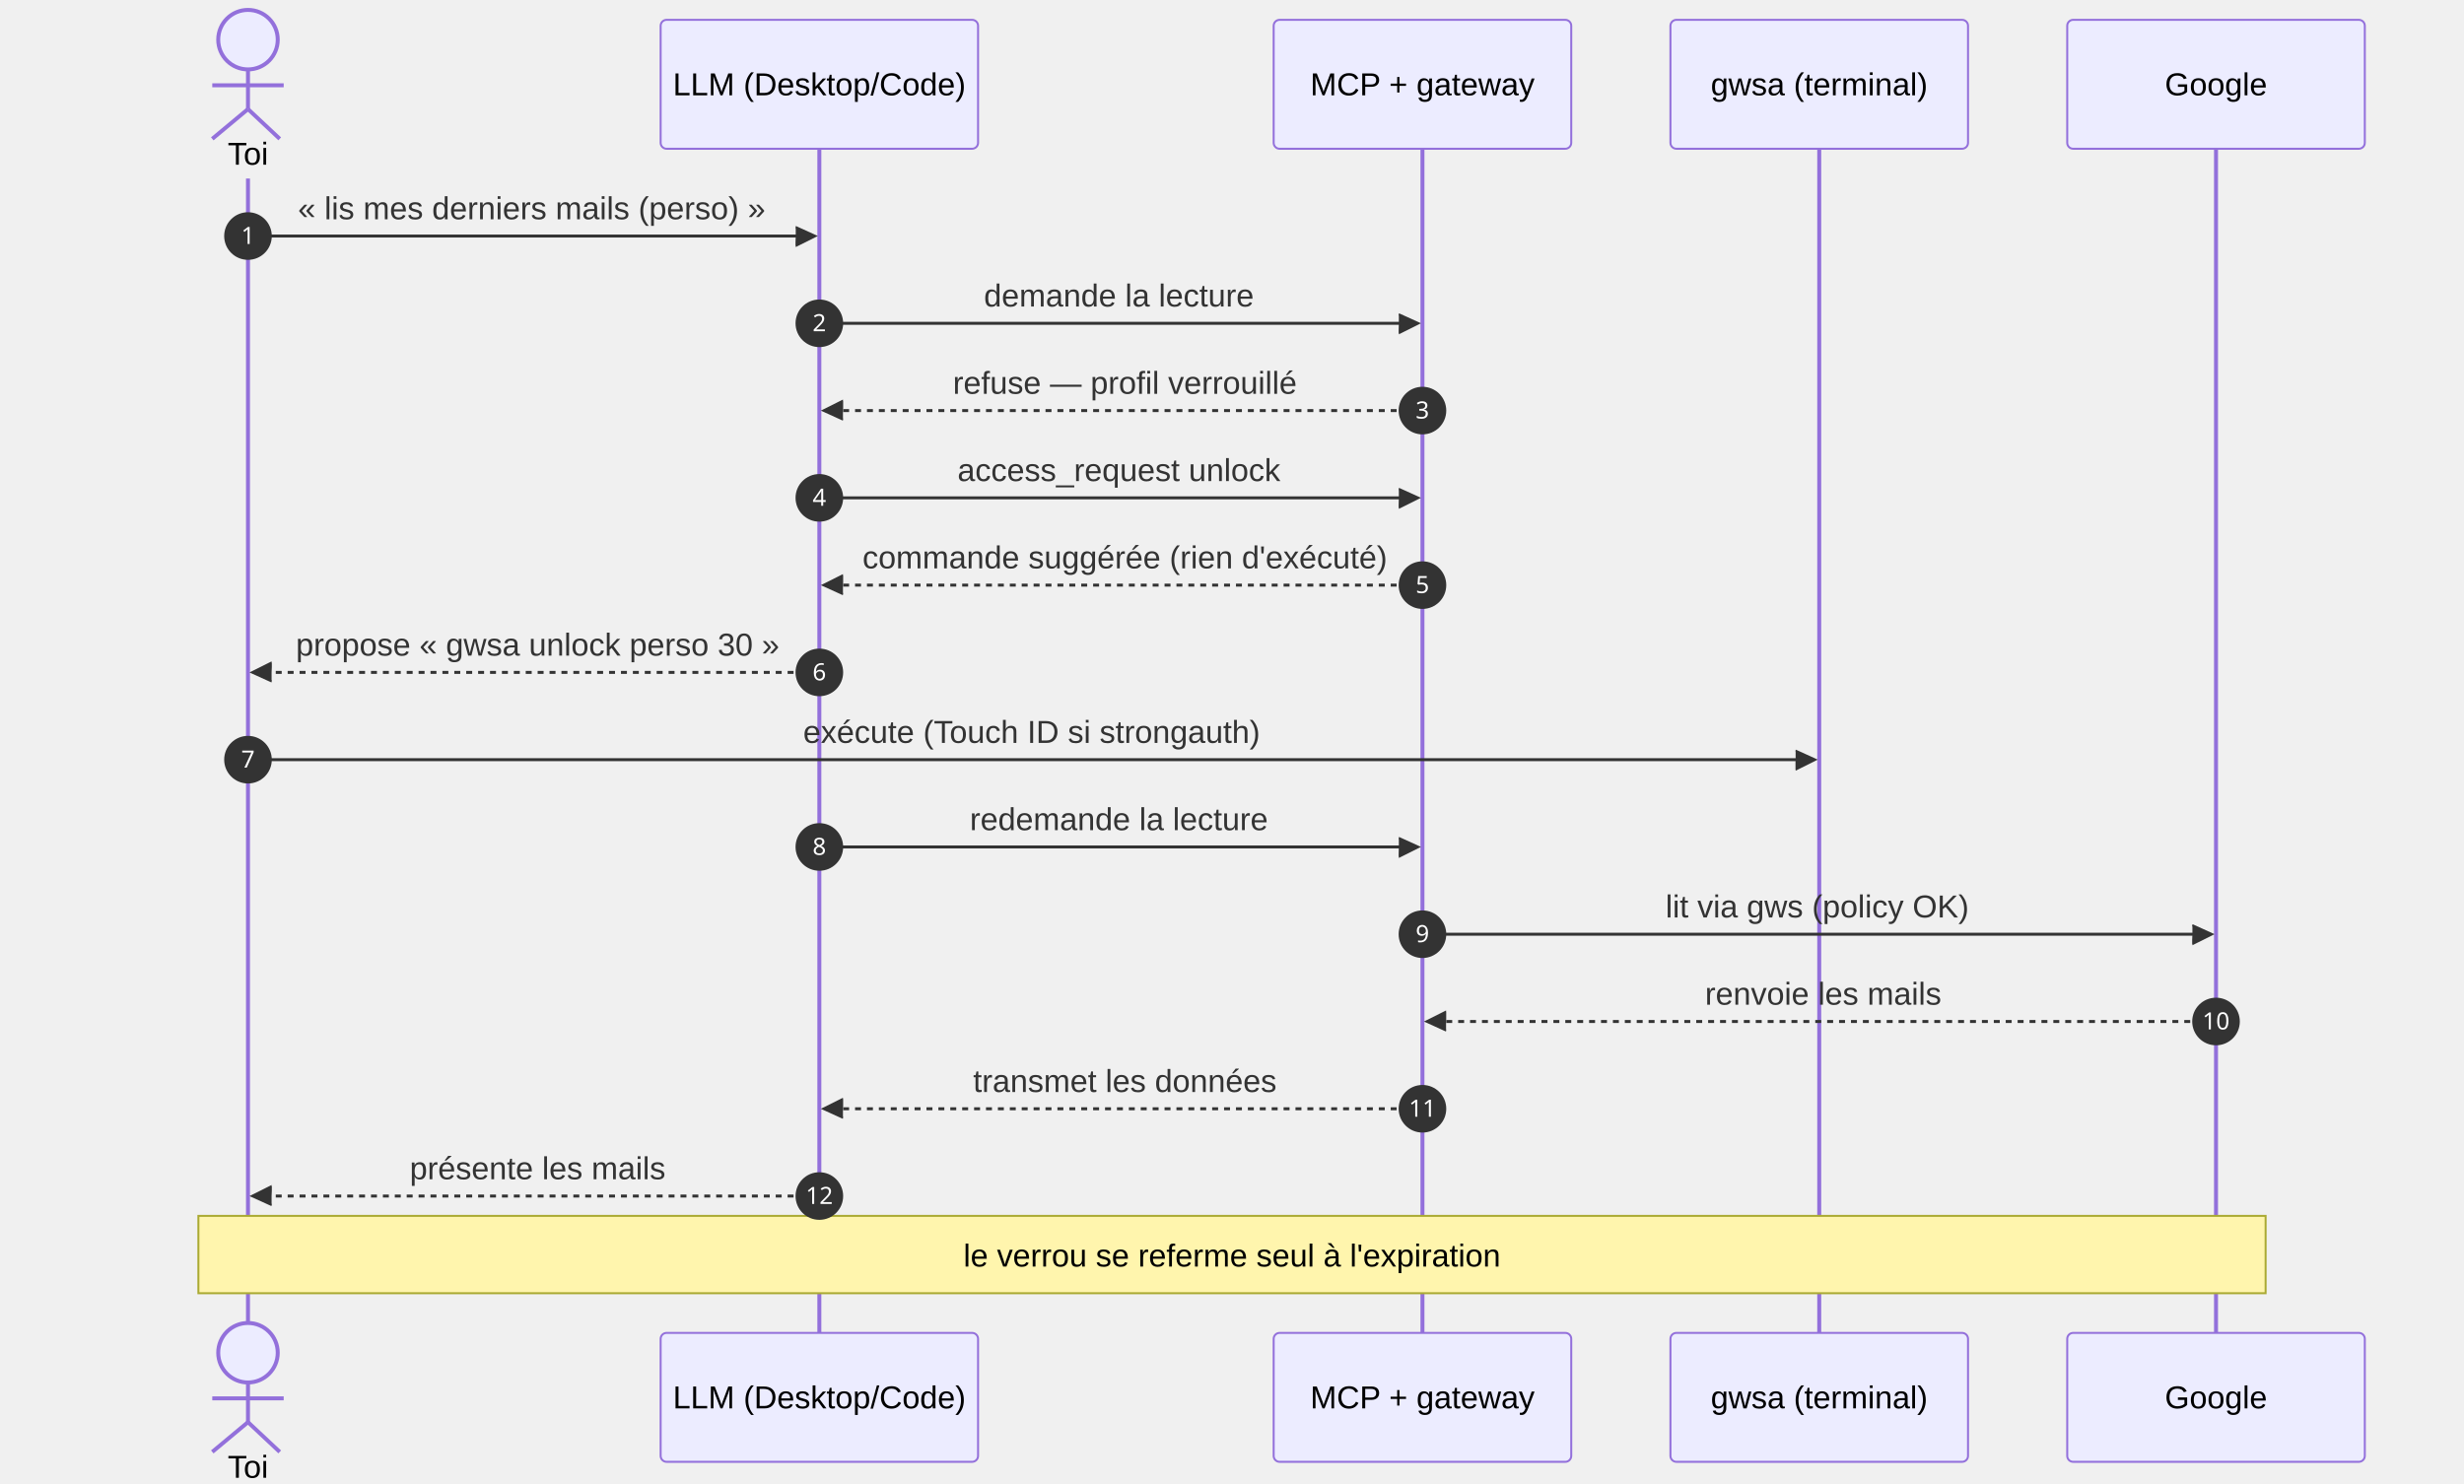
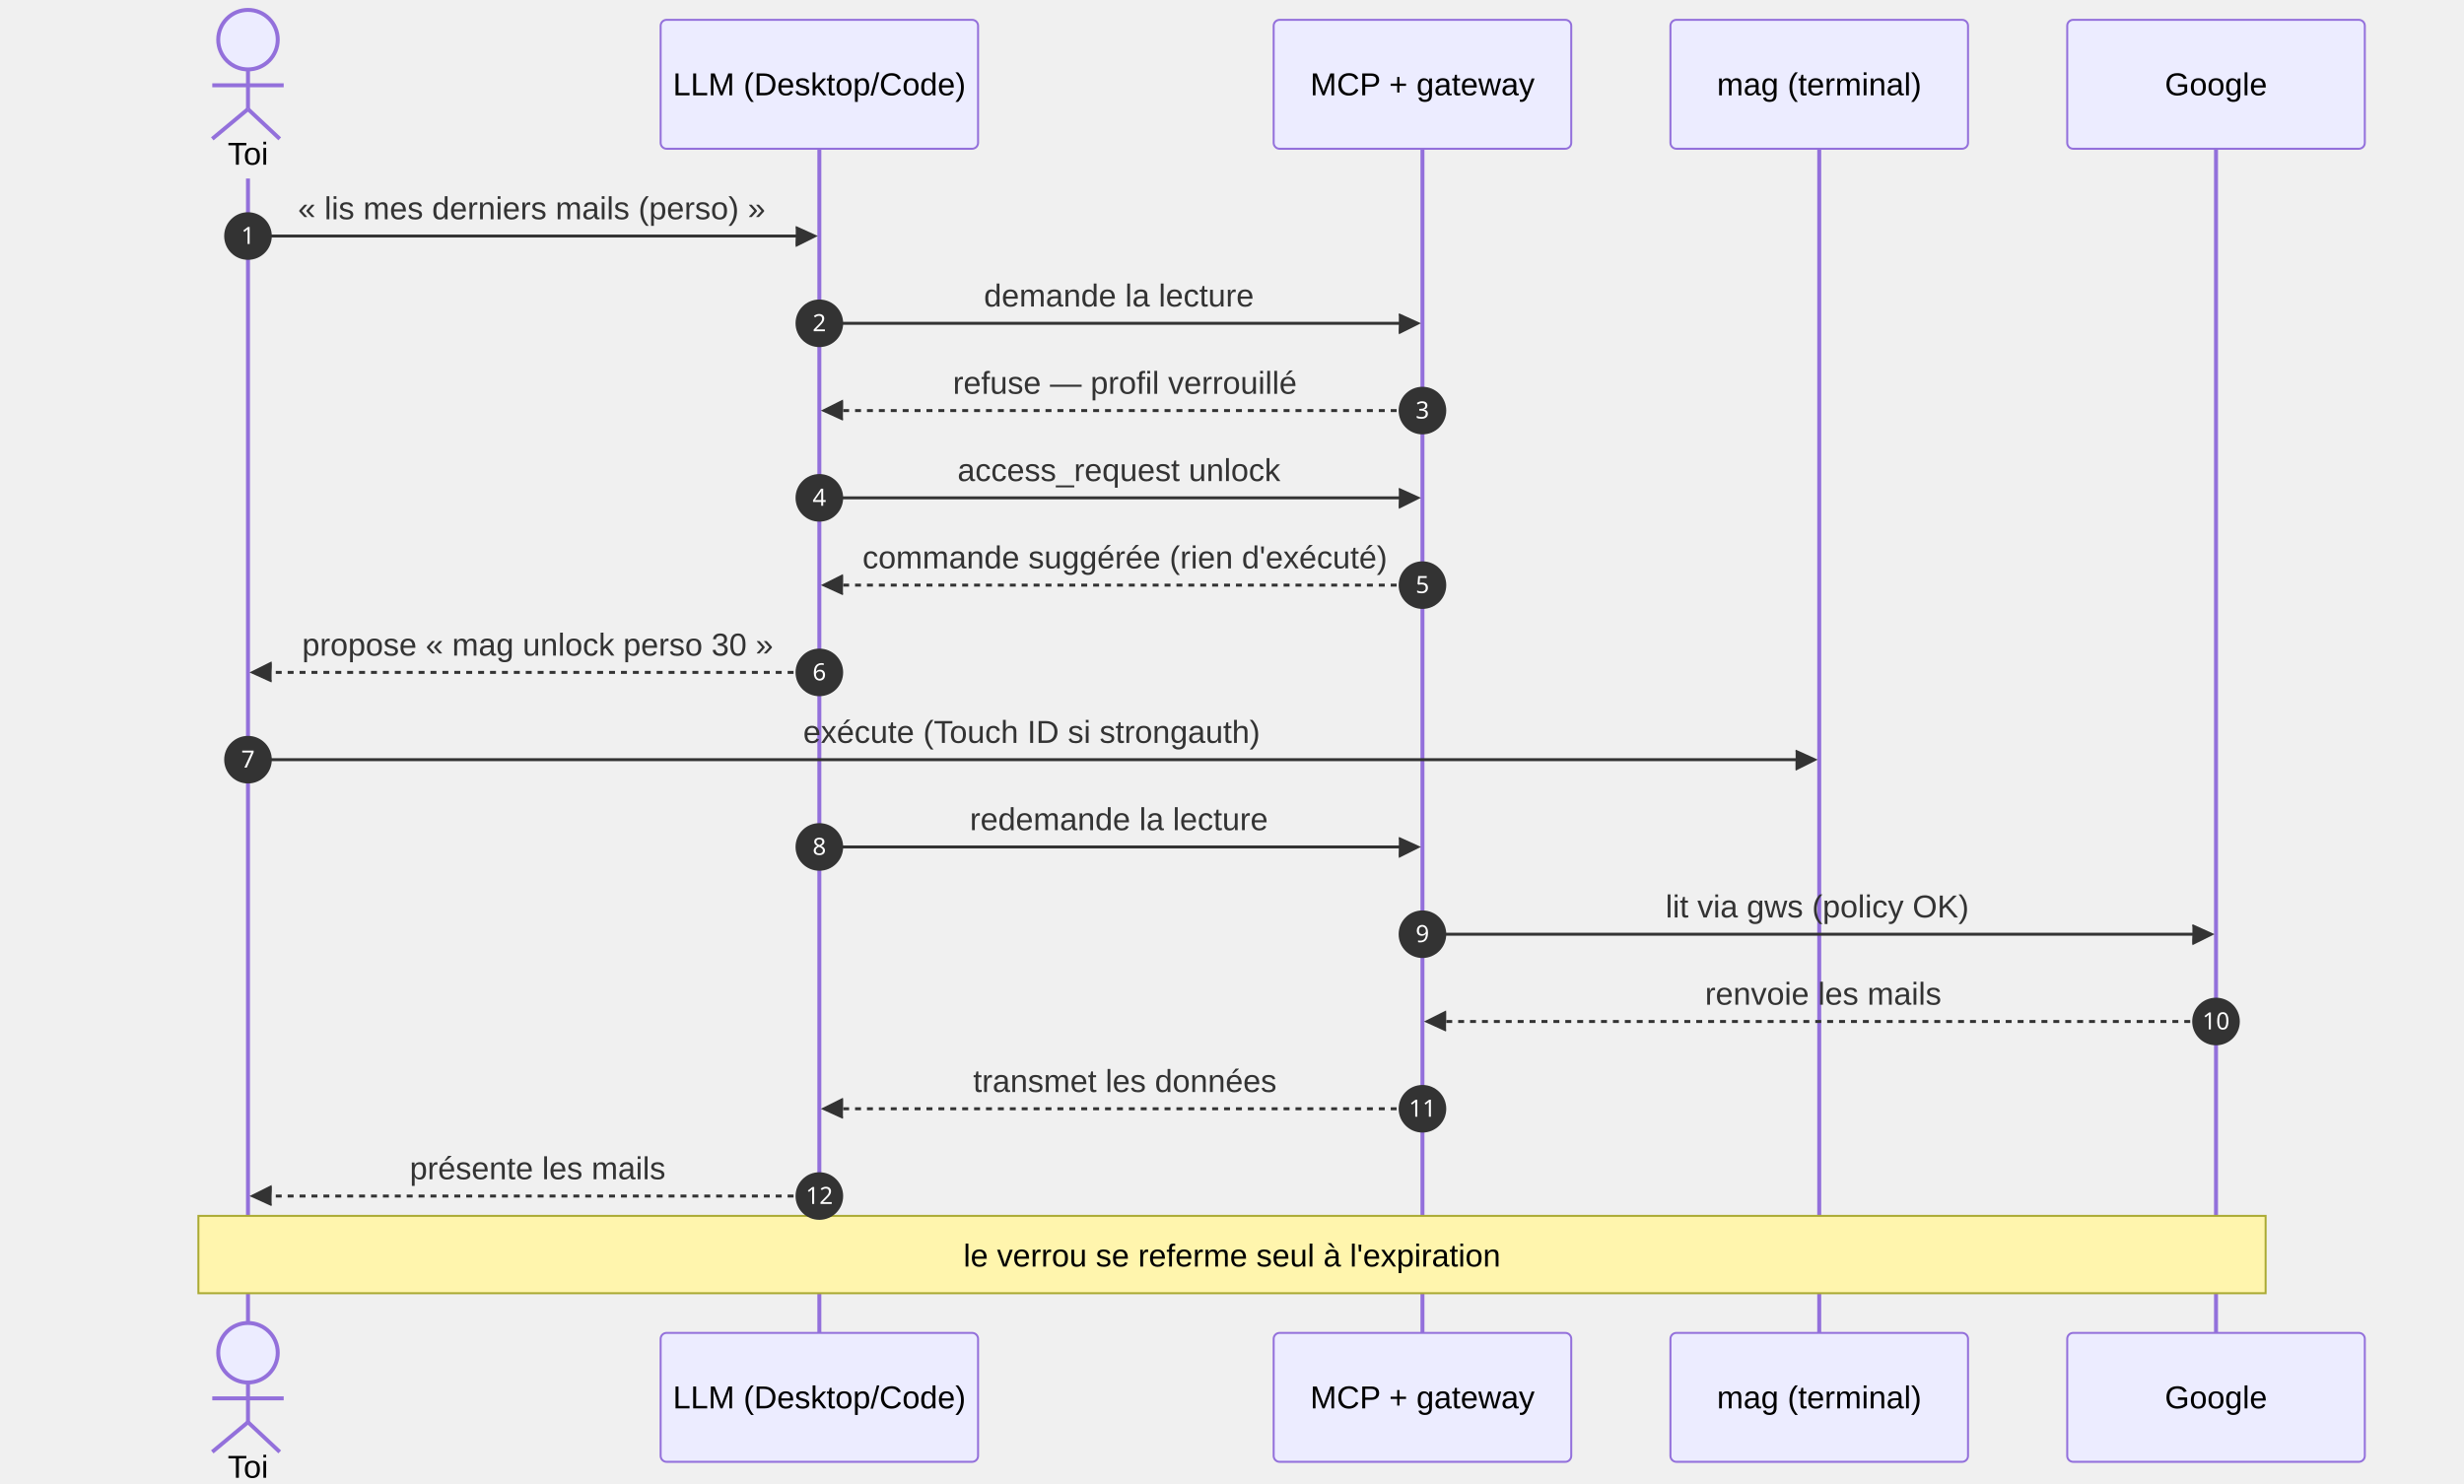
<svg xmlns="http://www.w3.org/2000/svg" id="my-svg" width="100%" style="max-width: 1242px; background-color: white;" viewBox="-50 -10 1242 748" role="graphics-document document" aria-roledescription="sequence">
  <g>
    <rect x="992" y="662" fill="#eaeaea" stroke="#666" width="150" height="65" name="Google" rx="3" ry="3" class="actor actor-bottom" />
    <text x="1067" y="694.5" dominant-baseline="central" alignment-baseline="central" class="actor actor-box" style="text-anchor: middle; font-size: 16px; font-weight: 400;">
      <tspan x="1067" dy="0">Google</tspan>
    </text>
  </g>
  <g>
    <rect x="792" y="662" fill="#eaeaea" stroke="#666" width="150" height="65" name="GWSA" rx="3" ry="3" class="actor actor-bottom" />
    <text x="867" y="694.5" dominant-baseline="central" alignment-baseline="central" class="actor actor-box" style="text-anchor: middle; font-size: 16px; font-weight: 400;">
-       <tspan x="867" dy="0">gwsa (terminal)</tspan>
+       <tspan x="867" dy="0">mag (terminal)</tspan>
    </text>
  </g>
  <g>
    <rect x="592" y="662" fill="#eaeaea" stroke="#666" width="150" height="65" name="MCP" rx="3" ry="3" class="actor actor-bottom" />
    <text x="667" y="694.5" dominant-baseline="central" alignment-baseline="central" class="actor actor-box" style="text-anchor: middle; font-size: 16px; font-weight: 400;">
      <tspan x="667" dy="0">MCP + gateway</tspan>
    </text>
  </g>
  <g>
    <rect x="283" y="662" fill="#eaeaea" stroke="#666" width="160" height="65" name="LLM" rx="3" ry="3" class="actor actor-bottom" />
    <text x="363" y="694.5" dominant-baseline="central" alignment-baseline="central" class="actor actor-box" style="text-anchor: middle; font-size: 16px; font-weight: 400;">
      <tspan x="363" dy="0">LLM (Desktop/Code)</tspan>
    </text>
  </g>
  <g />
  <g>
    <line id="actor4" x1="1067" y1="65" x2="1067" y2="662" class="actor-line 200" stroke-width="0.5px" stroke="#999" name="Google" data-et="life-line" data-id="Google" />
    <g id="root-4" data-et="participant" data-type="participant" data-id="Google">
      <rect x="992" y="0" fill="#eaeaea" stroke="#666" width="150" height="65" name="Google" rx="3" ry="3" class="actor actor-top" />
      <text x="1067" y="32.5" dominant-baseline="central" alignment-baseline="central" class="actor actor-box" style="text-anchor: middle; font-size: 16px; font-weight: 400;">
        <tspan x="1067" dy="0">Google</tspan>
      </text>
    </g>
  </g>
  <g>
    <line id="actor3" x1="867" y1="65" x2="867" y2="662" class="actor-line 200" stroke-width="0.5px" stroke="#999" name="GWSA" data-et="life-line" data-id="GWSA" />
    <g id="root-3" data-et="participant" data-type="participant" data-id="GWSA">
      <rect x="792" y="0" fill="#eaeaea" stroke="#666" width="150" height="65" name="GWSA" rx="3" ry="3" class="actor actor-top" />
      <text x="867" y="32.5" dominant-baseline="central" alignment-baseline="central" class="actor actor-box" style="text-anchor: middle; font-size: 16px; font-weight: 400;">
-         <tspan x="867" dy="0">gwsa (terminal)</tspan>
+         <tspan x="867" dy="0">mag (terminal)</tspan>
      </text>
    </g>
  </g>
  <g>
    <line id="actor2" x1="667" y1="65" x2="667" y2="662" class="actor-line 200" stroke-width="0.5px" stroke="#999" name="MCP" data-et="life-line" data-id="MCP" />
    <g id="root-2" data-et="participant" data-type="participant" data-id="MCP">
      <rect x="592" y="0" fill="#eaeaea" stroke="#666" width="150" height="65" name="MCP" rx="3" ry="3" class="actor actor-top" />
      <text x="667" y="32.5" dominant-baseline="central" alignment-baseline="central" class="actor actor-box" style="text-anchor: middle; font-size: 16px; font-weight: 400;">
        <tspan x="667" dy="0">MCP + gateway</tspan>
      </text>
    </g>
  </g>
  <g>
    <line id="actor1" x1="363" y1="65" x2="363" y2="662" class="actor-line 200" stroke-width="0.5px" stroke="#999" name="LLM" data-et="life-line" data-id="LLM" />
    <g id="root-1" data-et="participant" data-type="participant" data-id="LLM">
      <rect x="283" y="0" fill="#eaeaea" stroke="#666" width="160" height="65" name="LLM" rx="3" ry="3" class="actor actor-top" />
      <text x="363" y="32.5" dominant-baseline="central" alignment-baseline="central" class="actor actor-box" style="text-anchor: middle; font-size: 16px; font-weight: 400;">
        <tspan x="363" dy="0">LLM (Desktop/Code)</tspan>
      </text>
    </g>
  </g>
  <g>
    <line id="actor0" x1="75" y1="80" x2="75" y2="662" class="actor-line 200" stroke-width="0.5px" stroke="#999" name="Toi" data-et="life-line" data-id="Toi" />
  </g>
  <style>#my-svg{font-family:"trebuchet ms",verdana,arial,sans-serif;font-size:16px;fill:#333;}@keyframes edge-animation-frame{from{stroke-dashoffset:0;}}@keyframes dash{to{stroke-dashoffset:0;}}#my-svg .edge-animation-slow{stroke-dasharray:9,5!important;stroke-dashoffset:900;animation:dash 50s linear infinite;stroke-linecap:round;}#my-svg .edge-animation-fast{stroke-dasharray:9,5!important;stroke-dashoffset:900;animation:dash 20s linear infinite;stroke-linecap:round;}#my-svg .error-icon{fill:#552222;}#my-svg .error-text{fill:#552222;stroke:#552222;}#my-svg .edge-thickness-normal{stroke-width:1px;}#my-svg .edge-thickness-thick{stroke-width:3.5px;}#my-svg .edge-pattern-solid{stroke-dasharray:0;}#my-svg .edge-thickness-invisible{stroke-width:0;fill:none;}#my-svg .edge-pattern-dashed{stroke-dasharray:3;}#my-svg .edge-pattern-dotted{stroke-dasharray:2;}#my-svg .marker{fill:#333333;stroke:#333333;}#my-svg .marker.cross{stroke:#333333;}#my-svg svg{font-family:"trebuchet ms",verdana,arial,sans-serif;font-size:16px;}#my-svg p{margin:0;}#my-svg .actor{stroke:#9370DB;fill:#ECECFF;stroke-width:1;}#my-svg rect.actor.outer-path[data-look="neo"]{filter:drop-shadow(1px 2px 2px rgba(185, 185, 185, 1));}#my-svg rect.note[data-look="neo"]{stroke:#aaaa33;fill:#fff5ad;filter:drop-shadow(1px 2px 2px rgba(185, 185, 185, 1));}#my-svg text.actor&gt;tspan{fill:black;stroke:none;}#my-svg .actor-line{stroke:#9370DB;}#my-svg .innerArc{stroke-width:1.5;stroke-dasharray:none;}#my-svg .messageLine0{stroke-width:1.5;stroke-dasharray:none;stroke:#333;}#my-svg .messageLine1{stroke-width:1.5;stroke-dasharray:2,2;stroke:#333;}#my-svg [id$="-arrowhead"] path{fill:#333;stroke:#333;}#my-svg .sequenceNumber{fill:white;}#my-svg [id$="-sequencenumber"]{fill:#333;}#my-svg [id$="-crosshead"] path{fill:#333;stroke:#333;}#my-svg .messageText{fill:#333;stroke:none;}#my-svg .labelBox{stroke:#9370DB;fill:#ECECFF;filter:none;}#my-svg .labelText,#my-svg .labelText&gt;tspan{fill:black;stroke:none;}#my-svg .loopText,#my-svg .loopText&gt;tspan{fill:black;stroke:none;}#my-svg .sectionTitle,#my-svg .sectionTitle&gt;tspan{fill:black;stroke:none;}#my-svg .loopLine{stroke-width:2px;stroke-dasharray:2,2;stroke:#9370DB;fill:#9370DB;}#my-svg .note{stroke:#aaaa33;fill:#fff5ad;}#my-svg .noteText,#my-svg .noteText&gt;tspan{fill:black;stroke:none;font-weight:normal;}#my-svg .activation0{fill:#f4f4f4;stroke:#666;}#my-svg .activation1{fill:#f4f4f4;stroke:#666;}#my-svg .activation2{fill:#f4f4f4;stroke:#666;}#my-svg .actorPopupMenu{position:absolute;}#my-svg .actorPopupMenuPanel{position:absolute;fill:#ECECFF;box-shadow:0px 8px 16px 0px rgba(0,0,0,0.2);filter:drop-shadow(3px 5px 2px rgb(0 0 0 / 0.4));}#my-svg .actor-man circle,#my-svg line{fill:#ECECFF;stroke-width:2px;}#my-svg g rect.rect{filter:drop-shadow(1px 2px 2px rgba(185, 185, 185, 1));stroke:#9370DB;}#my-svg .node .neo-node{stroke:#9370DB;}#my-svg [data-look="neo"].node rect,#my-svg [data-look="neo"].cluster rect,#my-svg [data-look="neo"].node polygon{stroke:#9370DB;filter:drop-shadow(1px 2px 2px rgba(185, 185, 185, 1));}#my-svg [data-look="neo"].swimlane.cluster rect{filter:none;}#my-svg [data-look="neo"].node path{stroke:#9370DB;stroke-width:1px;}#my-svg [data-look="neo"].node .outer-path{filter:drop-shadow(1px 2px 2px rgba(185, 185, 185, 1));}#my-svg [data-look="neo"].node .neo-line path{stroke:#9370DB;filter:none;}#my-svg [data-look="neo"].node circle{stroke:#9370DB;filter:drop-shadow(1px 2px 2px rgba(185, 185, 185, 1));}#my-svg [data-look="neo"].node circle .state-start{fill:#000000;}#my-svg [data-look="neo"].icon-shape .icon{fill:#9370DB;filter:drop-shadow(1px 2px 2px rgba(185, 185, 185, 1));}#my-svg [data-look="neo"].icon-shape .icon-neo path{stroke:#9370DB;filter:drop-shadow(1px 2px 2px rgba(185, 185, 185, 1));}#my-svg :root{--mermaid-font-family:"trebuchet ms",verdana,arial,sans-serif;}</style>
  <g />
  <defs>
    <symbol id="my-svg-computer" width="24" height="24">
      <path transform="scale(.5)" d="M2 2v13h20v-13h-20zm18 11h-16v-9h16v9zm-10.228 6l.466-1h3.524l.467 1h-4.457zm14.228 3h-24l2-6h2.104l-1.33 4h18.45l-1.297-4h2.073l2 6zm-5-10h-14v-7h14v7z" />
    </symbol>
  </defs>
  <defs>
    <symbol id="my-svg-database" fill-rule="evenodd" clip-rule="evenodd">
      <path transform="scale(.5)" d="M12.258.001l.256.004.255.005.253.008.251.01.249.012.247.015.246.016.242.019.241.02.239.023.236.024.233.027.231.028.229.031.225.032.223.034.22.036.217.038.214.04.211.041.208.043.205.045.201.046.198.048.194.05.191.051.187.053.183.054.18.056.175.057.172.059.168.06.163.061.16.063.155.064.15.066.074.033.073.033.071.034.07.034.069.035.068.035.067.035.066.035.064.036.064.036.062.036.06.036.06.037.058.037.058.037.055.038.055.038.053.038.052.038.051.039.05.039.048.039.047.039.045.04.044.04.043.04.041.04.04.041.039.041.037.041.036.041.034.041.033.042.032.042.03.042.029.042.027.042.026.043.024.043.023.043.021.043.02.043.018.044.017.043.015.044.013.044.012.044.011.045.009.044.007.045.006.045.004.045.002.045.001.045v17l-.001.045-.002.045-.004.045-.006.045-.007.045-.009.044-.011.045-.012.044-.013.044-.015.044-.017.043-.018.044-.02.043-.021.043-.023.043-.024.043-.026.043-.027.042-.029.042-.03.042-.032.042-.033.042-.034.041-.036.041-.037.041-.039.041-.04.041-.041.04-.043.04-.044.04-.045.04-.047.039-.048.039-.05.039-.051.039-.052.038-.053.038-.055.038-.055.038-.058.037-.058.037-.06.037-.06.036-.062.036-.064.036-.064.036-.066.035-.067.035-.068.035-.069.035-.07.034-.071.034-.073.033-.074.033-.15.066-.155.064-.16.063-.163.061-.168.06-.172.059-.175.057-.18.056-.183.054-.187.053-.191.051-.194.05-.198.048-.201.046-.205.045-.208.043-.211.041-.214.04-.217.038-.22.036-.223.034-.225.032-.229.031-.231.028-.233.027-.236.024-.239.023-.241.02-.242.019-.246.016-.247.015-.249.012-.251.01-.253.008-.255.005-.256.004-.258.001-.258-.001-.256-.004-.255-.005-.253-.008-.251-.01-.249-.012-.247-.015-.245-.016-.243-.019-.241-.02-.238-.023-.236-.024-.234-.027-.231-.028-.228-.031-.226-.032-.223-.034-.22-.036-.217-.038-.214-.04-.211-.041-.208-.043-.204-.045-.201-.046-.198-.048-.195-.05-.19-.051-.187-.053-.184-.054-.179-.056-.176-.057-.172-.059-.167-.06-.164-.061-.159-.063-.155-.064-.151-.066-.074-.033-.072-.033-.072-.034-.07-.034-.069-.035-.068-.035-.067-.035-.066-.035-.064-.036-.063-.036-.062-.036-.061-.036-.06-.037-.058-.037-.057-.037-.056-.038-.055-.038-.053-.038-.052-.038-.051-.039-.049-.039-.049-.039-.046-.039-.046-.04-.044-.04-.043-.04-.041-.04-.04-.041-.039-.041-.037-.041-.036-.041-.034-.041-.033-.042-.032-.042-.03-.042-.029-.042-.027-.042-.026-.043-.024-.043-.023-.043-.021-.043-.02-.043-.018-.044-.017-.043-.015-.044-.013-.044-.012-.044-.011-.045-.009-.044-.007-.045-.006-.045-.004-.045-.002-.045-.001-.045v-17l.001-.045.002-.045.004-.045.006-.045.007-.045.009-.044.011-.045.012-.044.013-.044.015-.044.017-.043.018-.044.02-.043.021-.043.023-.043.024-.043.026-.043.027-.042.029-.042.03-.042.032-.042.033-.042.034-.041.036-.041.037-.041.039-.041.04-.041.041-.04.043-.04.044-.04.046-.04.046-.039.049-.039.049-.039.051-.039.052-.038.053-.038.055-.038.056-.038.057-.037.058-.037.06-.037.061-.036.062-.036.063-.036.064-.036.066-.035.067-.035.068-.035.069-.035.07-.034.072-.034.072-.033.074-.033.151-.066.155-.064.159-.063.164-.061.167-.06.172-.059.176-.057.179-.056.184-.054.187-.053.19-.051.195-.05.198-.048.201-.046.204-.045.208-.043.211-.041.214-.04.217-.038.22-.036.223-.034.226-.032.228-.031.231-.028.234-.027.236-.024.238-.023.241-.02.243-.019.245-.016.247-.015.249-.012.251-.01.253-.008.255-.005.256-.004.258-.001.258.001zm-9.258 20.499v.01l.001.021.003.021.004.022.005.021.006.022.007.022.009.023.01.022.011.023.012.023.013.023.015.023.016.024.017.023.018.024.019.024.021.024.022.025.023.024.024.025.052.049.056.05.061.051.066.051.07.051.075.051.079.052.084.052.088.052.092.052.097.052.102.051.105.052.11.052.114.051.119.051.123.051.127.05.131.05.135.05.139.048.144.049.147.047.152.047.155.047.16.045.163.045.167.043.171.043.176.041.178.041.183.039.187.039.19.037.194.035.197.035.202.033.204.031.209.03.212.029.216.027.219.025.222.024.226.021.23.02.233.018.236.016.24.015.243.012.246.01.249.008.253.005.256.004.259.001.26-.001.257-.004.254-.005.25-.008.247-.011.244-.012.241-.014.237-.016.233-.018.231-.021.226-.021.224-.024.22-.026.216-.027.212-.028.21-.031.205-.031.202-.034.198-.034.194-.036.191-.037.187-.039.183-.04.179-.04.175-.042.172-.043.168-.044.163-.045.16-.046.155-.046.152-.047.148-.048.143-.049.139-.049.136-.05.131-.05.126-.05.123-.051.118-.052.114-.051.11-.052.106-.052.101-.052.096-.052.092-.052.088-.053.083-.051.079-.052.074-.052.07-.051.065-.051.06-.051.056-.05.051-.05.023-.024.023-.025.021-.024.02-.024.019-.024.018-.024.017-.024.015-.023.014-.024.013-.023.012-.023.01-.023.01-.022.008-.022.006-.022.006-.022.004-.022.004-.021.001-.021.001-.021v-4.127l-.077.055-.08.053-.083.054-.085.053-.087.052-.09.052-.093.051-.095.05-.097.05-.1.049-.102.049-.105.048-.106.047-.109.047-.111.046-.114.045-.115.045-.118.044-.12.043-.122.042-.124.042-.126.041-.128.04-.13.04-.132.038-.134.038-.135.037-.138.037-.139.035-.142.035-.143.034-.144.033-.147.032-.148.031-.15.03-.151.03-.153.029-.154.027-.156.027-.158.026-.159.025-.161.024-.162.023-.163.022-.165.021-.166.02-.167.019-.169.018-.169.017-.171.016-.173.015-.173.014-.175.013-.175.012-.177.011-.178.01-.179.008-.179.008-.181.006-.182.005-.182.004-.184.003-.184.002h-.37l-.184-.002-.184-.003-.182-.004-.182-.005-.181-.006-.179-.008-.179-.008-.178-.01-.176-.011-.176-.012-.175-.013-.173-.014-.172-.015-.171-.016-.17-.017-.169-.018-.167-.019-.166-.02-.165-.021-.163-.022-.162-.023-.161-.024-.159-.025-.157-.026-.156-.027-.155-.027-.153-.029-.151-.03-.15-.03-.148-.031-.146-.032-.145-.033-.143-.034-.141-.035-.14-.035-.137-.037-.136-.037-.134-.038-.132-.038-.13-.04-.128-.04-.126-.041-.124-.042-.122-.042-.12-.044-.117-.043-.116-.045-.113-.045-.112-.046-.109-.047-.106-.047-.105-.048-.102-.049-.1-.049-.097-.05-.095-.05-.093-.052-.09-.051-.087-.052-.085-.053-.083-.054-.08-.054-.077-.054v4.127zm0-5.654v.011l.001.021.003.021.004.021.005.022.006.022.007.022.009.022.01.022.011.023.012.023.013.023.015.024.016.023.017.024.018.024.019.024.021.024.022.024.023.025.024.024.052.05.056.05.061.05.066.051.07.051.075.052.079.051.084.052.088.052.092.052.097.052.102.052.105.052.11.051.114.051.119.052.123.05.127.051.131.05.135.049.139.049.144.048.147.048.152.047.155.046.16.045.163.045.167.044.171.042.176.042.178.04.183.04.187.038.19.037.194.036.197.034.202.033.204.032.209.03.212.028.216.027.219.025.222.024.226.022.23.02.233.018.236.016.24.014.243.012.246.01.249.008.253.006.256.003.259.001.26-.001.257-.003.254-.006.25-.008.247-.01.244-.012.241-.015.237-.016.233-.018.231-.02.226-.022.224-.024.22-.025.216-.027.212-.029.21-.03.205-.032.202-.033.198-.035.194-.036.191-.037.187-.039.183-.039.179-.041.175-.042.172-.043.168-.044.163-.045.16-.045.155-.047.152-.047.148-.048.143-.048.139-.05.136-.049.131-.05.126-.051.123-.051.118-.051.114-.052.11-.052.106-.052.101-.052.096-.052.092-.052.088-.052.083-.052.079-.052.074-.051.07-.052.065-.051.06-.05.056-.051.051-.049.023-.025.023-.024.021-.025.02-.024.019-.024.018-.024.017-.024.015-.023.014-.023.013-.024.012-.022.01-.023.01-.023.008-.022.006-.022.006-.022.004-.021.004-.022.001-.021.001-.021v-4.139l-.077.054-.08.054-.083.054-.085.052-.087.053-.09.051-.093.051-.095.051-.097.05-.1.049-.102.049-.105.048-.106.047-.109.047-.111.046-.114.045-.115.044-.118.044-.12.044-.122.042-.124.042-.126.041-.128.04-.13.039-.132.039-.134.038-.135.037-.138.036-.139.036-.142.035-.143.033-.144.033-.147.033-.148.031-.15.03-.151.03-.153.028-.154.028-.156.027-.158.026-.159.025-.161.024-.162.023-.163.022-.165.021-.166.02-.167.019-.169.018-.169.017-.171.016-.173.015-.173.014-.175.013-.175.012-.177.011-.178.009-.179.009-.179.007-.181.007-.182.005-.182.004-.184.003-.184.002h-.37l-.184-.002-.184-.003-.182-.004-.182-.005-.181-.007-.179-.007-.179-.009-.178-.009-.176-.011-.176-.012-.175-.013-.173-.014-.172-.015-.171-.016-.17-.017-.169-.018-.167-.019-.166-.02-.165-.021-.163-.022-.162-.023-.161-.024-.159-.025-.157-.026-.156-.027-.155-.028-.153-.028-.151-.03-.15-.03-.148-.031-.146-.033-.145-.033-.143-.033-.141-.035-.14-.036-.137-.036-.136-.037-.134-.038-.132-.039-.13-.039-.128-.04-.126-.041-.124-.042-.122-.043-.12-.043-.117-.044-.116-.044-.113-.046-.112-.046-.109-.046-.106-.047-.105-.048-.102-.049-.1-.049-.097-.05-.095-.051-.093-.051-.09-.051-.087-.053-.085-.052-.083-.054-.08-.054-.077-.054v4.139zm0-5.666v.011l.001.02.003.022.004.021.005.022.006.021.007.022.009.023.01.022.011.023.012.023.013.023.015.023.016.024.017.024.018.023.019.024.021.025.022.024.023.024.024.025.052.05.056.05.061.05.066.051.07.051.075.052.079.051.084.052.088.052.092.052.097.052.102.052.105.051.11.052.114.051.119.051.123.051.127.05.131.05.135.05.139.049.144.048.147.048.152.047.155.046.16.045.163.045.167.043.171.043.176.042.178.04.183.04.187.038.19.037.194.036.197.034.202.033.204.032.209.03.212.028.216.027.219.025.222.024.226.021.23.02.233.018.236.017.24.014.243.012.246.01.249.008.253.006.256.003.259.001.26-.001.257-.003.254-.006.25-.008.247-.01.244-.013.241-.014.237-.016.233-.018.231-.02.226-.022.224-.024.22-.025.216-.027.212-.029.21-.03.205-.032.202-.033.198-.035.194-.036.191-.037.187-.039.183-.039.179-.041.175-.042.172-.043.168-.044.163-.045.16-.045.155-.047.152-.047.148-.048.143-.049.139-.049.136-.049.131-.051.126-.05.123-.051.118-.052.114-.051.11-.052.106-.052.101-.052.096-.052.092-.052.088-.052.083-.052.079-.052.074-.052.07-.051.065-.051.06-.051.056-.05.051-.049.023-.025.023-.025.021-.024.02-.024.019-.024.018-.024.017-.024.015-.023.014-.024.013-.023.012-.023.01-.022.01-.023.008-.022.006-.022.006-.022.004-.022.004-.021.001-.021.001-.021v-4.153l-.077.054-.08.054-.083.053-.085.053-.087.053-.09.051-.093.051-.095.051-.097.05-.1.049-.102.048-.105.048-.106.048-.109.046-.111.046-.114.046-.115.044-.118.044-.12.043-.122.043-.124.042-.126.041-.128.04-.13.039-.132.039-.134.038-.135.037-.138.036-.139.036-.142.034-.143.034-.144.033-.147.032-.148.032-.15.03-.151.03-.153.028-.154.028-.156.027-.158.026-.159.024-.161.024-.162.023-.163.023-.165.021-.166.02-.167.019-.169.018-.169.017-.171.016-.173.015-.173.014-.175.013-.175.012-.177.01-.178.01-.179.009-.179.007-.181.006-.182.006-.182.004-.184.003-.184.001-.185.001-.185-.001-.184-.001-.184-.003-.182-.004-.182-.006-.181-.006-.179-.007-.179-.009-.178-.01-.176-.01-.176-.012-.175-.013-.173-.014-.172-.015-.171-.016-.17-.017-.169-.018-.167-.019-.166-.02-.165-.021-.163-.023-.162-.023-.161-.024-.159-.024-.157-.026-.156-.027-.155-.028-.153-.028-.151-.03-.15-.03-.148-.032-.146-.032-.145-.033-.143-.034-.141-.034-.14-.036-.137-.036-.136-.037-.134-.038-.132-.039-.13-.039-.128-.041-.126-.041-.124-.041-.122-.043-.12-.043-.117-.044-.116-.044-.113-.046-.112-.046-.109-.046-.106-.048-.105-.048-.102-.048-.1-.05-.097-.049-.095-.051-.093-.051-.09-.052-.087-.052-.085-.053-.083-.053-.08-.054-.077-.054v4.153zm8.74-8.179l-.257.004-.254.005-.25.008-.247.011-.244.012-.241.014-.237.016-.233.018-.231.021-.226.022-.224.023-.22.026-.216.027-.212.028-.21.031-.205.032-.202.033-.198.034-.194.036-.191.038-.187.038-.183.04-.179.041-.175.042-.172.043-.168.043-.163.045-.16.046-.155.046-.152.048-.148.048-.143.048-.139.049-.136.05-.131.05-.126.051-.123.051-.118.051-.114.052-.11.052-.106.052-.101.052-.096.052-.092.052-.088.052-.083.052-.079.052-.074.051-.07.052-.065.051-.06.05-.056.05-.051.05-.023.025-.023.024-.021.024-.02.025-.019.024-.018.024-.017.023-.015.024-.014.023-.013.023-.012.023-.01.023-.01.022-.008.022-.006.023-.006.021-.004.022-.004.021-.001.021-.001.021.001.021.001.021.004.021.004.022.006.021.006.023.008.022.01.022.01.023.012.023.013.023.014.023.015.024.017.023.018.024.019.024.02.025.021.024.023.024.023.025.051.05.056.05.06.05.065.051.07.052.074.051.079.052.083.052.088.052.092.052.096.052.101.052.106.052.11.052.114.052.118.051.123.051.126.051.131.05.136.05.139.049.143.048.148.048.152.048.155.046.16.046.163.045.168.043.172.043.175.042.179.041.183.04.187.038.191.038.194.036.198.034.202.033.205.032.21.031.212.028.216.027.22.026.224.023.226.022.231.021.233.018.237.016.241.014.244.012.247.011.25.008.254.005.257.004.26.001.26-.001.257-.004.254-.005.25-.008.247-.011.244-.012.241-.014.237-.016.233-.018.231-.021.226-.022.224-.023.22-.026.216-.027.212-.028.21-.031.205-.032.202-.033.198-.034.194-.036.191-.038.187-.038.183-.04.179-.041.175-.042.172-.043.168-.043.163-.045.16-.046.155-.046.152-.048.148-.048.143-.048.139-.049.136-.05.131-.05.126-.051.123-.051.118-.051.114-.052.11-.052.106-.052.101-.052.096-.052.092-.052.088-.052.083-.052.079-.052.074-.051.07-.052.065-.051.06-.05.056-.05.051-.05.023-.025.023-.024.021-.024.02-.025.019-.024.018-.024.017-.023.015-.024.014-.023.013-.023.012-.023.01-.023.01-.022.008-.022.006-.023.006-.021.004-.022.004-.021.001-.021.001-.021-.001-.021-.001-.021-.004-.021-.004-.022-.006-.021-.006-.023-.008-.022-.01-.022-.01-.023-.012-.023-.013-.023-.014-.023-.015-.024-.017-.023-.018-.024-.019-.024-.02-.025-.021-.024-.023-.024-.023-.025-.051-.05-.056-.05-.06-.05-.065-.051-.07-.052-.074-.051-.079-.052-.083-.052-.088-.052-.092-.052-.096-.052-.101-.052-.106-.052-.11-.052-.114-.052-.118-.051-.123-.051-.126-.051-.131-.05-.136-.05-.139-.049-.143-.048-.148-.048-.152-.048-.155-.046-.16-.046-.163-.045-.168-.043-.172-.043-.175-.042-.179-.041-.183-.04-.187-.038-.191-.038-.194-.036-.198-.034-.202-.033-.205-.032-.21-.031-.212-.028-.216-.027-.22-.026-.224-.023-.226-.022-.231-.021-.233-.018-.237-.016-.241-.014-.244-.012-.247-.011-.25-.008-.254-.005-.257-.004-.26-.001-.26.001z" />
    </symbol>
  </defs>
  <defs>
    <symbol id="my-svg-clock" width="24" height="24">
      <path transform="scale(.5)" d="M12 2c5.514 0 10 4.486 10 10s-4.486 10-10 10-10-4.486-10-10 4.486-10 10-10zm0-2c-6.627 0-12 5.373-12 12s5.373 12 12 12 12-5.373 12-12-5.373-12-12-12zm5.848 12.459c.202.038.202.333.001.372-1.907.361-6.045 1.111-6.547 1.111-.719 0-1.301-.582-1.301-1.301 0-.512.77-5.447 1.125-7.445.034-.192.312-.181.343.014l.985 6.238 5.394 1.011z" />
    </symbol>
  </defs>
  <defs>
    <marker id="my-svg-arrowhead" refX="7.9" refY="5" markerUnits="userSpaceOnUse" markerWidth="12" markerHeight="12" orient="auto-start-reverse">
      <path d="M -1 0 L 10 5 L 0 10 z" />
    </marker>
  </defs>
  <defs>
    <marker id="my-svg-crosshead" markerWidth="15" markerHeight="8" orient="auto" refX="4" refY="4.5">
      <path fill="none" stroke="#000000" stroke-width="1pt" d="M 1,2 L 6,7 M 6,2 L 1,7" style="stroke-dasharray: 0, 0;" />
    </marker>
  </defs>
  <defs>
    <marker id="my-svg-filled-head" refX="15.5" refY="7" markerWidth="20" markerHeight="28" orient="auto">
      <path d="M 18,7 L9,13 L14,7 L9,1 Z" />
    </marker>
  </defs>
  <defs>
    <marker id="my-svg-sequencenumber" refX="15" refY="15" markerWidth="60" markerHeight="40" orient="auto">
      <circle cx="15" cy="15" r="6" />
    </marker>
  </defs>
  <defs>
    <marker id="my-svg-solidTopArrowHead" refX="7.9" refY="7.25" markerUnits="userSpaceOnUse" markerWidth="12" markerHeight="12" orient="auto-start-reverse">
      <path d="M 0 0 L 10 8 L 0 8 z" />
    </marker>
  </defs>
  <defs>
    <marker id="my-svg-solidBottomArrowHead" refX="7.9" refY="0.75" markerUnits="userSpaceOnUse" markerWidth="12" markerHeight="12" orient="auto-start-reverse">
      <path d="M 0 0 L 10 0 L 0 8 z" />
    </marker>
  </defs>
  <defs>
    <marker id="my-svg-stickTopArrowHead" refX="7.5" refY="7" markerUnits="userSpaceOnUse" markerWidth="12" markerHeight="12" orient="auto-start-reverse">
      <path d="M 0 0 L 7 7" stroke="black" stroke-width="1.5" fill="none" />
    </marker>
  </defs>
  <defs>
    <marker id="my-svg-stickBottomArrowHead" refX="7.5" refY="0" markerUnits="userSpaceOnUse" markerWidth="12" markerHeight="12" orient="auto-start-reverse">
      <path d="M 0 7 L 7 0" stroke="black" stroke-width="1.5" fill="none" />
    </marker>
  </defs>
  <g data-et="note" data-id="i13">
    <rect x="50" y="603" fill="#EDF2AE" stroke="#666" width="1042" height="39" class="note" />
    <text x="571" y="608" text-anchor="middle" dominant-baseline="middle" alignment-baseline="middle" class="noteText" dy="1em" style="font-size: 16px; font-weight: 400;">
      <tspan x="571">le verrou se referme seul à l'expiration</tspan>
    </text>
  </g>
  <g class="actor-man actor-top" name="Toi" data-et="participant" data-type="actor" data-id="Toi" style="stroke: rgb(147, 112, 219);">
    <line id="actor-man-torso0" x1="75" y1="25" x2="75" y2="45" />
    <line id="actor-man-arms0" x1="57" y1="33" x2="93" y2="33" />
    <line x1="57" y1="60" x2="75" y2="45" />
    <line x1="75" y1="45" x2="91" y2="60" />
    <circle cx="75" cy="10" r="15" width="150" height="65" />
    <text x="75" y="67.5" dominant-baseline="central" alignment-baseline="central" class="actor actor-man" style="text-anchor: middle; font-size: 16px; font-weight: 400;">
      <tspan x="75" dy="0">Toi</tspan>
    </text>
  </g>
  <text x="218" y="80" text-anchor="middle" dominant-baseline="middle" alignment-baseline="middle" class="messageText" dy="1em" style="font-size: 16px; font-weight: 400;">« lis mes derniers mails (perso) »</text>
  <line x1="82" y1="109" x2="359" y2="109" class="messageLine0" data-et="message" data-id="i1" data-from="Toi" data-to="LLM" stroke-width="2" stroke="none" marker-end="url(#my-svg-arrowhead)" style="fill: none;" />
  <line x1="75" y1="109" x2="75" y2="109" stroke-width="0" marker-start="url(#my-svg-sequencenumber)" />
  <text x="75" y="113" font-family="sans-serif" font-size="12px" text-anchor="middle" class="sequenceNumber">1</text>
  <text x="514" y="124" text-anchor="middle" dominant-baseline="middle" alignment-baseline="middle" class="messageText" dy="1em" style="font-size: 16px; font-weight: 400;">demande la lecture</text>
  <line x1="370" y1="153" x2="663" y2="153" class="messageLine0" data-et="message" data-id="i2" data-from="LLM" data-to="MCP" stroke-width="2" stroke="none" marker-end="url(#my-svg-arrowhead)" style="fill: none;" />
  <line x1="363" y1="153" x2="363" y2="153" stroke-width="0" marker-start="url(#my-svg-sequencenumber)" />
  <text x="363" y="157" font-family="sans-serif" font-size="12px" text-anchor="middle" class="sequenceNumber">2</text>
  <text x="517" y="168" text-anchor="middle" dominant-baseline="middle" alignment-baseline="middle" class="messageText" dy="1em" style="font-size: 16px; font-weight: 400;">refuse — profil verrouillé</text>
  <line x1="672" y1="197" x2="367" y2="197" class="messageLine1" data-et="message" data-id="i3" data-from="MCP" data-to="LLM" stroke-width="2" stroke="none" marker-end="url(#my-svg-arrowhead)" style="stroke-dasharray: 3, 3; fill: none;" />
  <line x1="667" y1="197" x2="667" y2="197" stroke-width="0" marker-start="url(#my-svg-sequencenumber)" />
  <text x="667" y="201" font-family="sans-serif" font-size="12px" text-anchor="middle" class="sequenceNumber">3</text>
  <text x="514" y="212" text-anchor="middle" dominant-baseline="middle" alignment-baseline="middle" class="messageText" dy="1em" style="font-size: 16px; font-weight: 400;">access_request unlock</text>
  <line x1="370" y1="241" x2="663" y2="241" class="messageLine0" data-et="message" data-id="i4" data-from="LLM" data-to="MCP" stroke-width="2" stroke="none" marker-end="url(#my-svg-arrowhead)" style="fill: none;" />
  <line x1="363" y1="241" x2="363" y2="241" stroke-width="0" marker-start="url(#my-svg-sequencenumber)" />
  <text x="363" y="245" font-family="sans-serif" font-size="12px" text-anchor="middle" class="sequenceNumber">4</text>
  <text x="517" y="256" text-anchor="middle" dominant-baseline="middle" alignment-baseline="middle" class="messageText" dy="1em" style="font-size: 16px; font-weight: 400;">commande suggérée (rien d'exécuté)</text>
  <line x1="672" y1="285" x2="367" y2="285" class="messageLine1" data-et="message" data-id="i5" data-from="MCP" data-to="LLM" stroke-width="2" stroke="none" marker-end="url(#my-svg-arrowhead)" style="stroke-dasharray: 3, 3; fill: none;" />
  <line x1="667" y1="285" x2="667" y2="285" stroke-width="0" marker-start="url(#my-svg-sequencenumber)" />
  <text x="667" y="289" font-family="sans-serif" font-size="12px" text-anchor="middle" class="sequenceNumber">5</text>
-   <text x="221" y="300" text-anchor="middle" dominant-baseline="middle" alignment-baseline="middle" class="messageText" dy="1em" style="font-size: 16px; font-weight: 400;">propose « gwsa unlock perso 30 »</text>
+   <text x="221" y="300" text-anchor="middle" dominant-baseline="middle" alignment-baseline="middle" class="messageText" dy="1em" style="font-size: 16px; font-weight: 400;">propose « mag unlock perso 30 »</text>
  <line x1="368" y1="329" x2="79" y2="329" class="messageLine1" data-et="message" data-id="i6" data-from="LLM" data-to="Toi" stroke-width="2" stroke="none" marker-end="url(#my-svg-arrowhead)" style="stroke-dasharray: 3, 3; fill: none;" />
  <line x1="363" y1="329" x2="363" y2="329" stroke-width="0" marker-start="url(#my-svg-sequencenumber)" />
  <text x="363" y="333" font-family="sans-serif" font-size="12px" text-anchor="middle" class="sequenceNumber">6</text>
  <text x="470" y="344" text-anchor="middle" dominant-baseline="middle" alignment-baseline="middle" class="messageText" dy="1em" style="font-size: 16px; font-weight: 400;">exécute (Touch ID si strongauth)</text>
  <line x1="82" y1="373" x2="863" y2="373" class="messageLine0" data-et="message" data-id="i7" data-from="Toi" data-to="GWSA" stroke-width="2" stroke="none" marker-end="url(#my-svg-arrowhead)" style="fill: none;" />
  <line x1="75" y1="373" x2="75" y2="373" stroke-width="0" marker-start="url(#my-svg-sequencenumber)" />
  <text x="75" y="377" font-family="sans-serif" font-size="12px" text-anchor="middle" class="sequenceNumber">7</text>
  <text x="514" y="388" text-anchor="middle" dominant-baseline="middle" alignment-baseline="middle" class="messageText" dy="1em" style="font-size: 16px; font-weight: 400;">redemande la lecture</text>
  <line x1="370" y1="417" x2="663" y2="417" class="messageLine0" data-et="message" data-id="i8" data-from="LLM" data-to="MCP" stroke-width="2" stroke="none" marker-end="url(#my-svg-arrowhead)" style="fill: none;" />
  <line x1="363" y1="417" x2="363" y2="417" stroke-width="0" marker-start="url(#my-svg-sequencenumber)" />
  <text x="363" y="421" font-family="sans-serif" font-size="12px" text-anchor="middle" class="sequenceNumber">8</text>
  <text x="866" y="432" text-anchor="middle" dominant-baseline="middle" alignment-baseline="middle" class="messageText" dy="1em" style="font-size: 16px; font-weight: 400;">lit via gws (policy OK)</text>
  <line x1="674" y1="461" x2="1063" y2="461" class="messageLine0" data-et="message" data-id="i9" data-from="MCP" data-to="Google" stroke-width="2" stroke="none" marker-end="url(#my-svg-arrowhead)" style="fill: none;" />
  <line x1="667" y1="461" x2="667" y2="461" stroke-width="0" marker-start="url(#my-svg-sequencenumber)" />
  <text x="667" y="465" font-family="sans-serif" font-size="12px" text-anchor="middle" class="sequenceNumber">9</text>
  <text x="869" y="476" text-anchor="middle" dominant-baseline="middle" alignment-baseline="middle" class="messageText" dy="1em" style="font-size: 16px; font-weight: 400;">renvoie les mails</text>
  <line x1="1072" y1="505" x2="671" y2="505" class="messageLine1" data-et="message" data-id="i10" data-from="Google" data-to="MCP" stroke-width="2" stroke="none" marker-end="url(#my-svg-arrowhead)" style="stroke-dasharray: 3, 3; fill: none;" />
  <line x1="1067" y1="505" x2="1067" y2="505" stroke-width="0" marker-start="url(#my-svg-sequencenumber)" />
  <text x="1067" y="509" font-family="sans-serif" font-size="12px" text-anchor="middle" class="sequenceNumber">10</text>
  <text x="517" y="520" text-anchor="middle" dominant-baseline="middle" alignment-baseline="middle" class="messageText" dy="1em" style="font-size: 16px; font-weight: 400;">transmet les données</text>
  <line x1="672" y1="549" x2="367" y2="549" class="messageLine1" data-et="message" data-id="i11" data-from="MCP" data-to="LLM" stroke-width="2" stroke="none" marker-end="url(#my-svg-arrowhead)" style="stroke-dasharray: 3, 3; fill: none;" />
  <line x1="667" y1="549" x2="667" y2="549" stroke-width="0" marker-start="url(#my-svg-sequencenumber)" />
  <text x="667" y="553" font-family="sans-serif" font-size="12px" text-anchor="middle" class="sequenceNumber">11</text>
  <text x="221" y="564" text-anchor="middle" dominant-baseline="middle" alignment-baseline="middle" class="messageText" dy="1em" style="font-size: 16px; font-weight: 400;">présente les mails</text>
  <line x1="368" y1="593" x2="79" y2="593" class="messageLine1" data-et="message" data-id="i12" data-from="LLM" data-to="Toi" stroke-width="2" stroke="none" marker-end="url(#my-svg-arrowhead)" style="stroke-dasharray: 3, 3; fill: none;" />
  <line x1="363" y1="593" x2="363" y2="593" stroke-width="0" marker-start="url(#my-svg-sequencenumber)" />
  <text x="363" y="597" font-family="sans-serif" font-size="12px" text-anchor="middle" class="sequenceNumber">12</text>
  <g class="actor-man actor-bottom" name="Toi" style="stroke: rgb(147, 112, 219);">
    <line id="actor-man-torso4" x1="75" y1="687" x2="75" y2="707" />
    <line id="actor-man-arms4" x1="57" y1="695" x2="93" y2="695" />
    <line x1="57" y1="722" x2="75" y2="707" />
    <line x1="75" y1="707" x2="91" y2="722" />
    <circle cx="75" cy="672" r="15" width="150" height="65" />
    <text x="75" y="729.5" dominant-baseline="central" alignment-baseline="central" class="actor actor-man" style="text-anchor: middle; font-size: 16px; font-weight: 400;">
      <tspan x="75" dy="0">Toi</tspan>
    </text>
  </g>
</svg>
